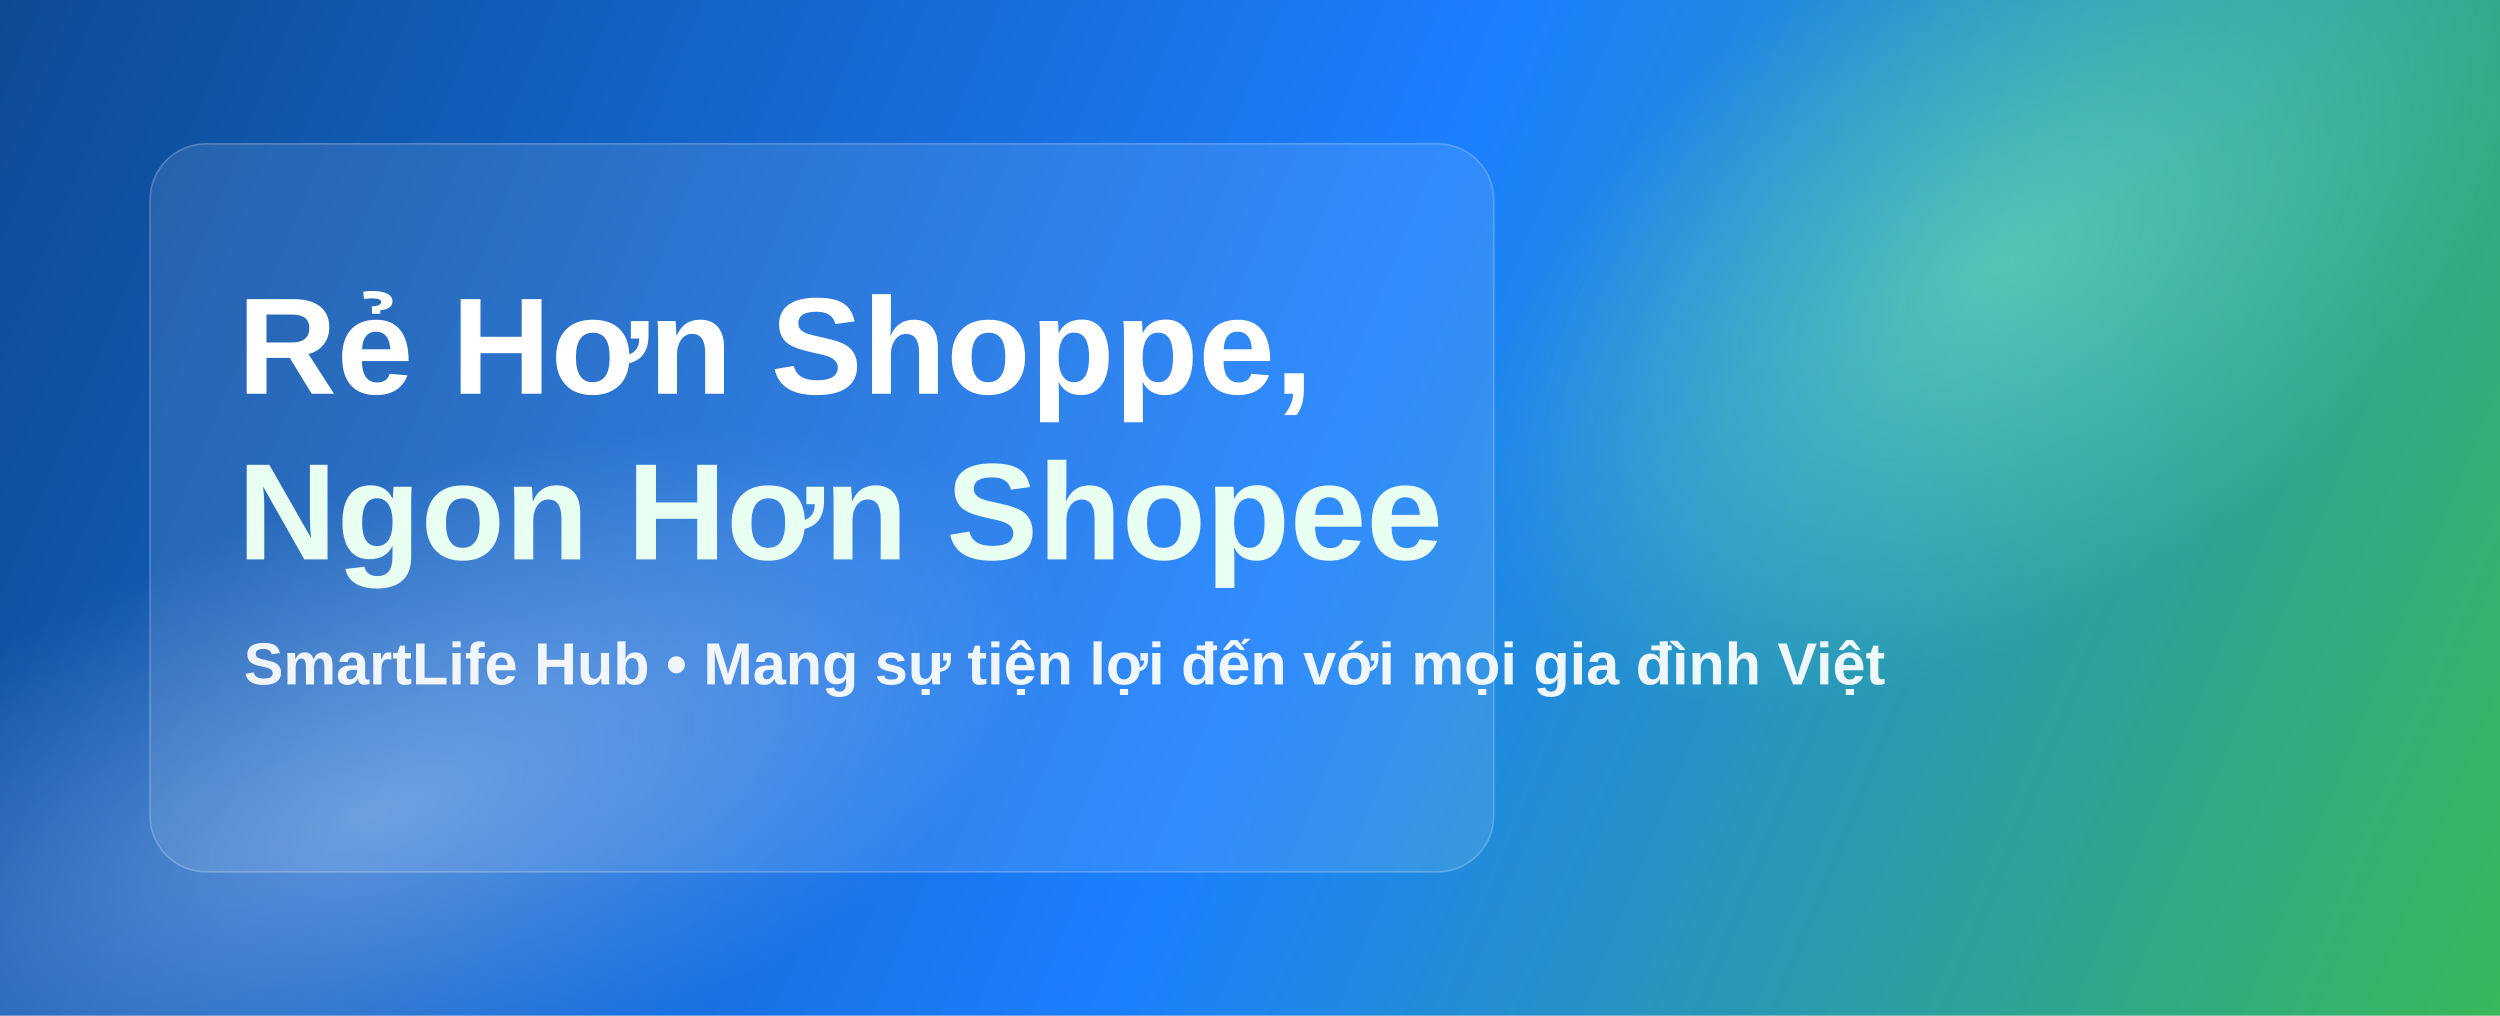
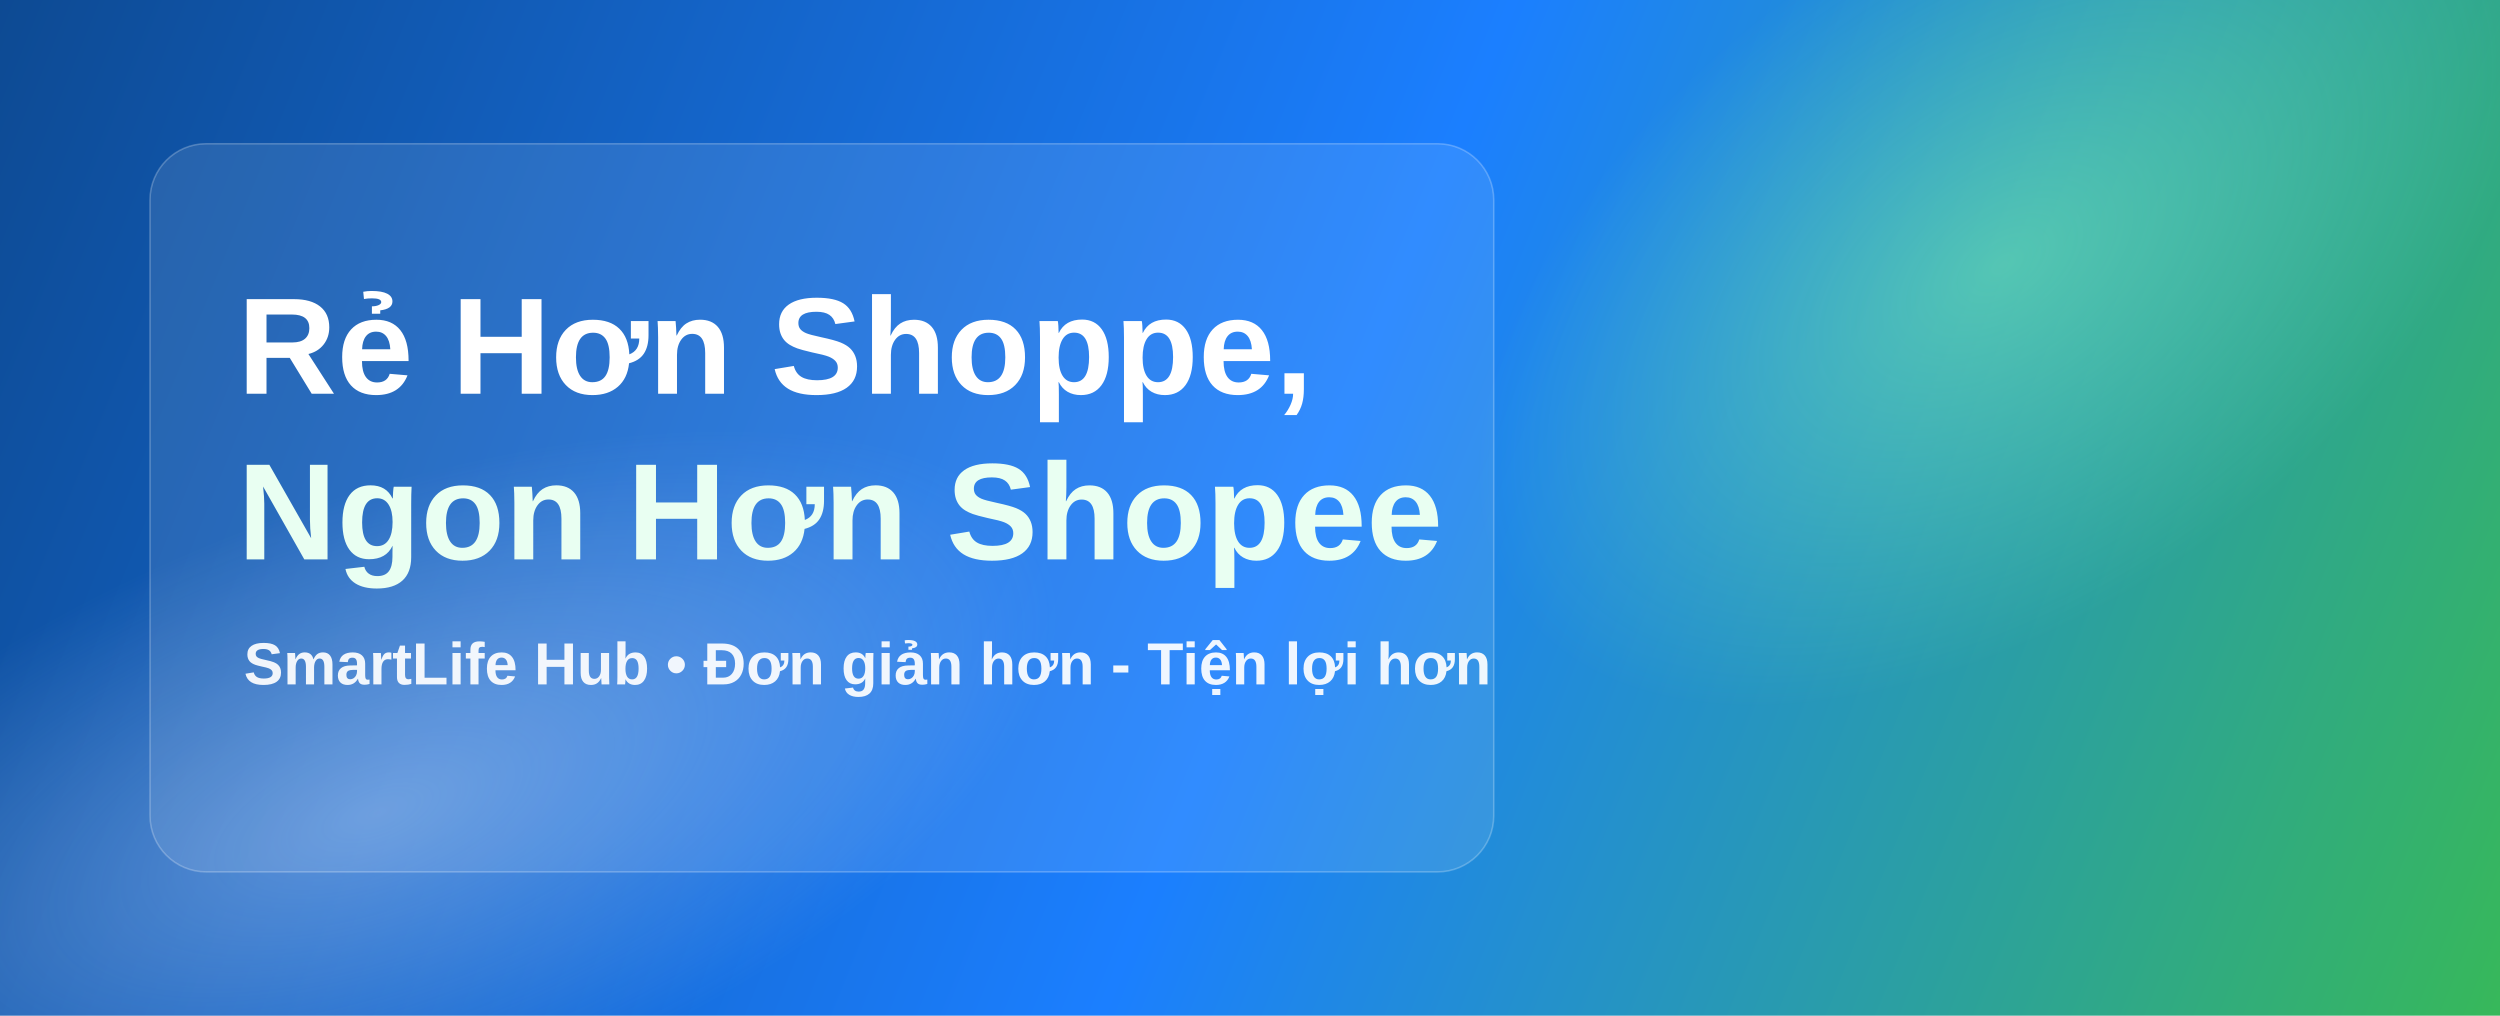
<svg xmlns="http://www.w3.org/2000/svg" width="1600" height="650" viewBox="0 0 1600 650" fill="none">
  <defs>
    <linearGradient id="bg" x1="0" y1="0" x2="1600" y2="650" gradientUnits="userSpaceOnUse">
      <stop offset="0" stop-color="#0D4A93" />
      <stop offset="0.52" stop-color="#1B7FFF" />
      <stop offset="1" stop-color="#37B85A" />
    </linearGradient>
    <radialGradient id="g1" cx="0" cy="0" r="1" gradientUnits="userSpaceOnUse" gradientTransform="translate(1280 170) rotate(145) scale(380 220)">
      <stop stop-color="#8CFFAE" stop-opacity="0.45" />
      <stop offset="1" stop-color="#8CFFAE" stop-opacity="0" />
    </radialGradient>
    <radialGradient id="g2" cx="0" cy="0" r="1" gradientUnits="userSpaceOnUse" gradientTransform="translate(240 520) rotate(-20) scale(460 200)">
      <stop stop-color="#CDE0FF" stop-opacity="0.4" />
      <stop offset="1" stop-color="#CDE0FF" stop-opacity="0" />
    </radialGradient>
  </defs>
  <rect width="1600" height="650" fill="url(#bg)" />
  <rect width="1600" height="650" fill="url(#g1)" />
  <rect width="1600" height="650" fill="url(#g2)" />
  <rect x="96" y="92" width="860" height="466" rx="36" fill="white" fill-opacity="0.1" stroke="white" stroke-opacity="0.24" />
  <text x="152" y="252" fill="white" font-family="Arial, Helvetica, sans-serif" font-size="88" font-weight="800">
    Rẻ Hơn Shoppe,
  </text>
  <text x="152" y="358" fill="#E9FFF2" font-family="Arial, Helvetica, sans-serif" font-size="88" font-weight="800">
    Ngon Hơn Shopee
  </text>
  <text x="156" y="438" fill="white" fill-opacity="0.92" font-family="Arial, Helvetica, sans-serif" font-size="38" font-weight="600">
-     SmartLife Hub • Mang sự tiện lợi đến với mọi gia đình Việt
+     SmartLife Hub • Đơn giản hơn - Tiện lợi hơn
  </text>
</svg>
